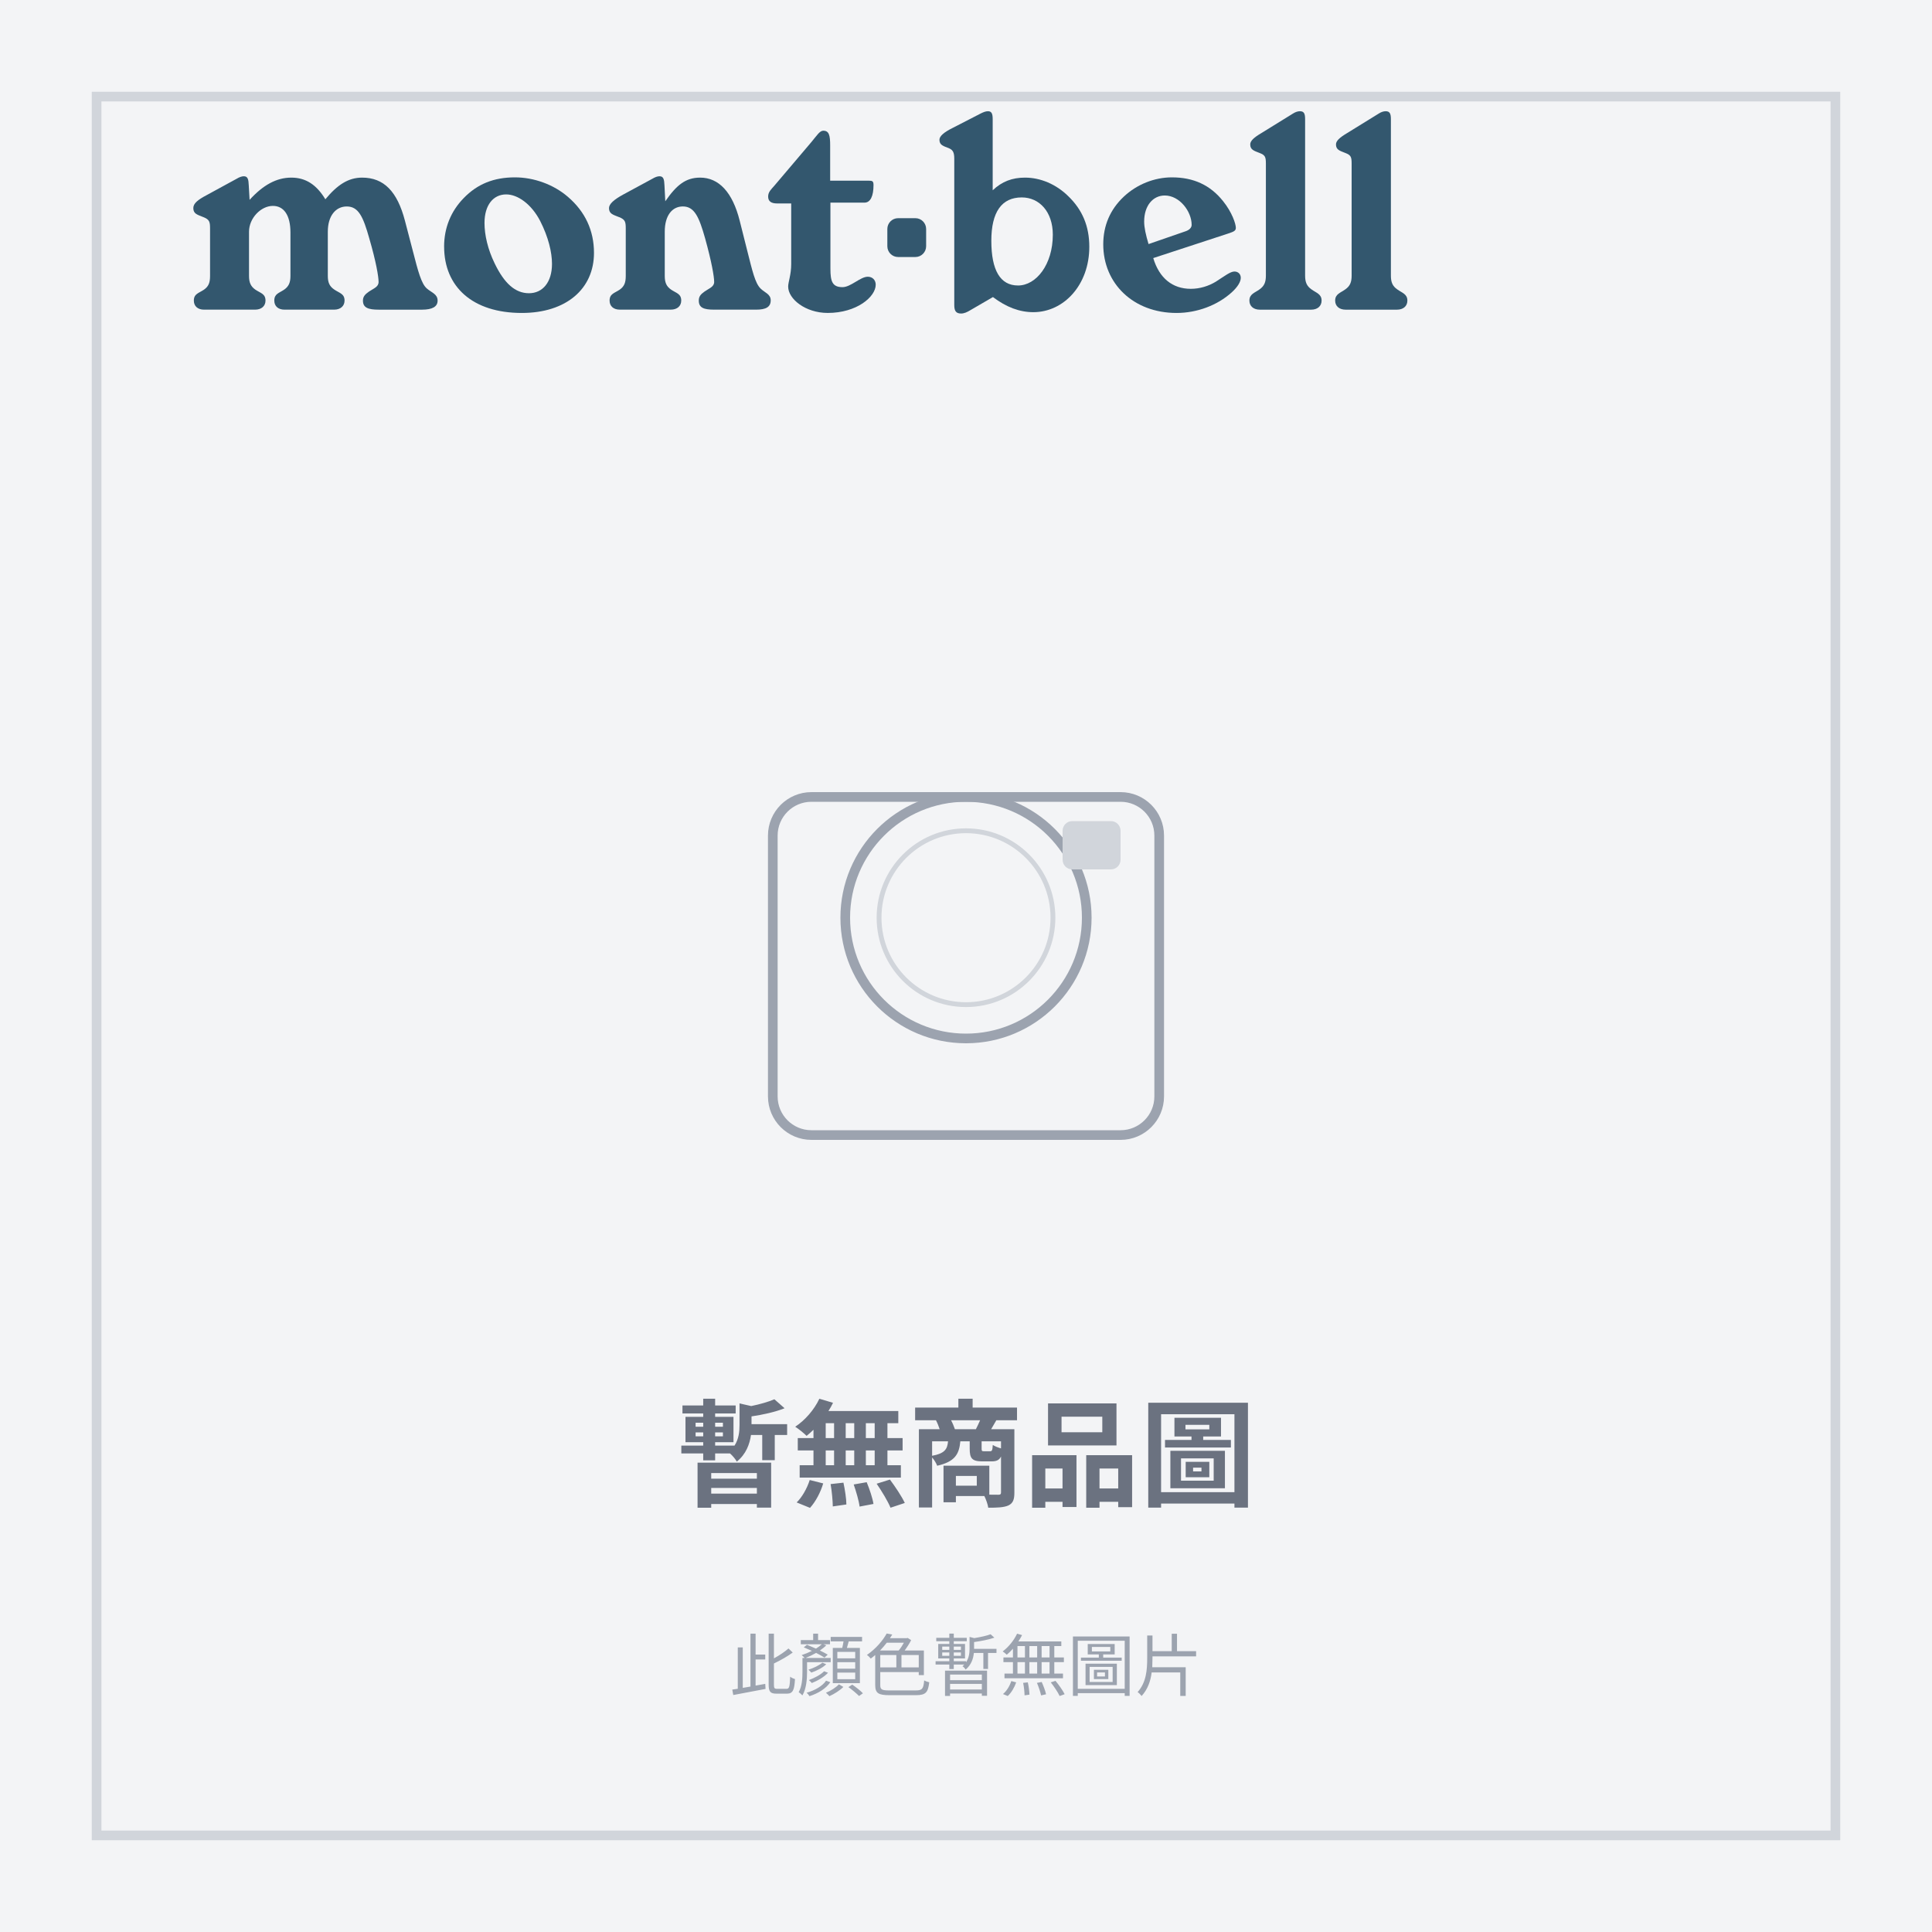
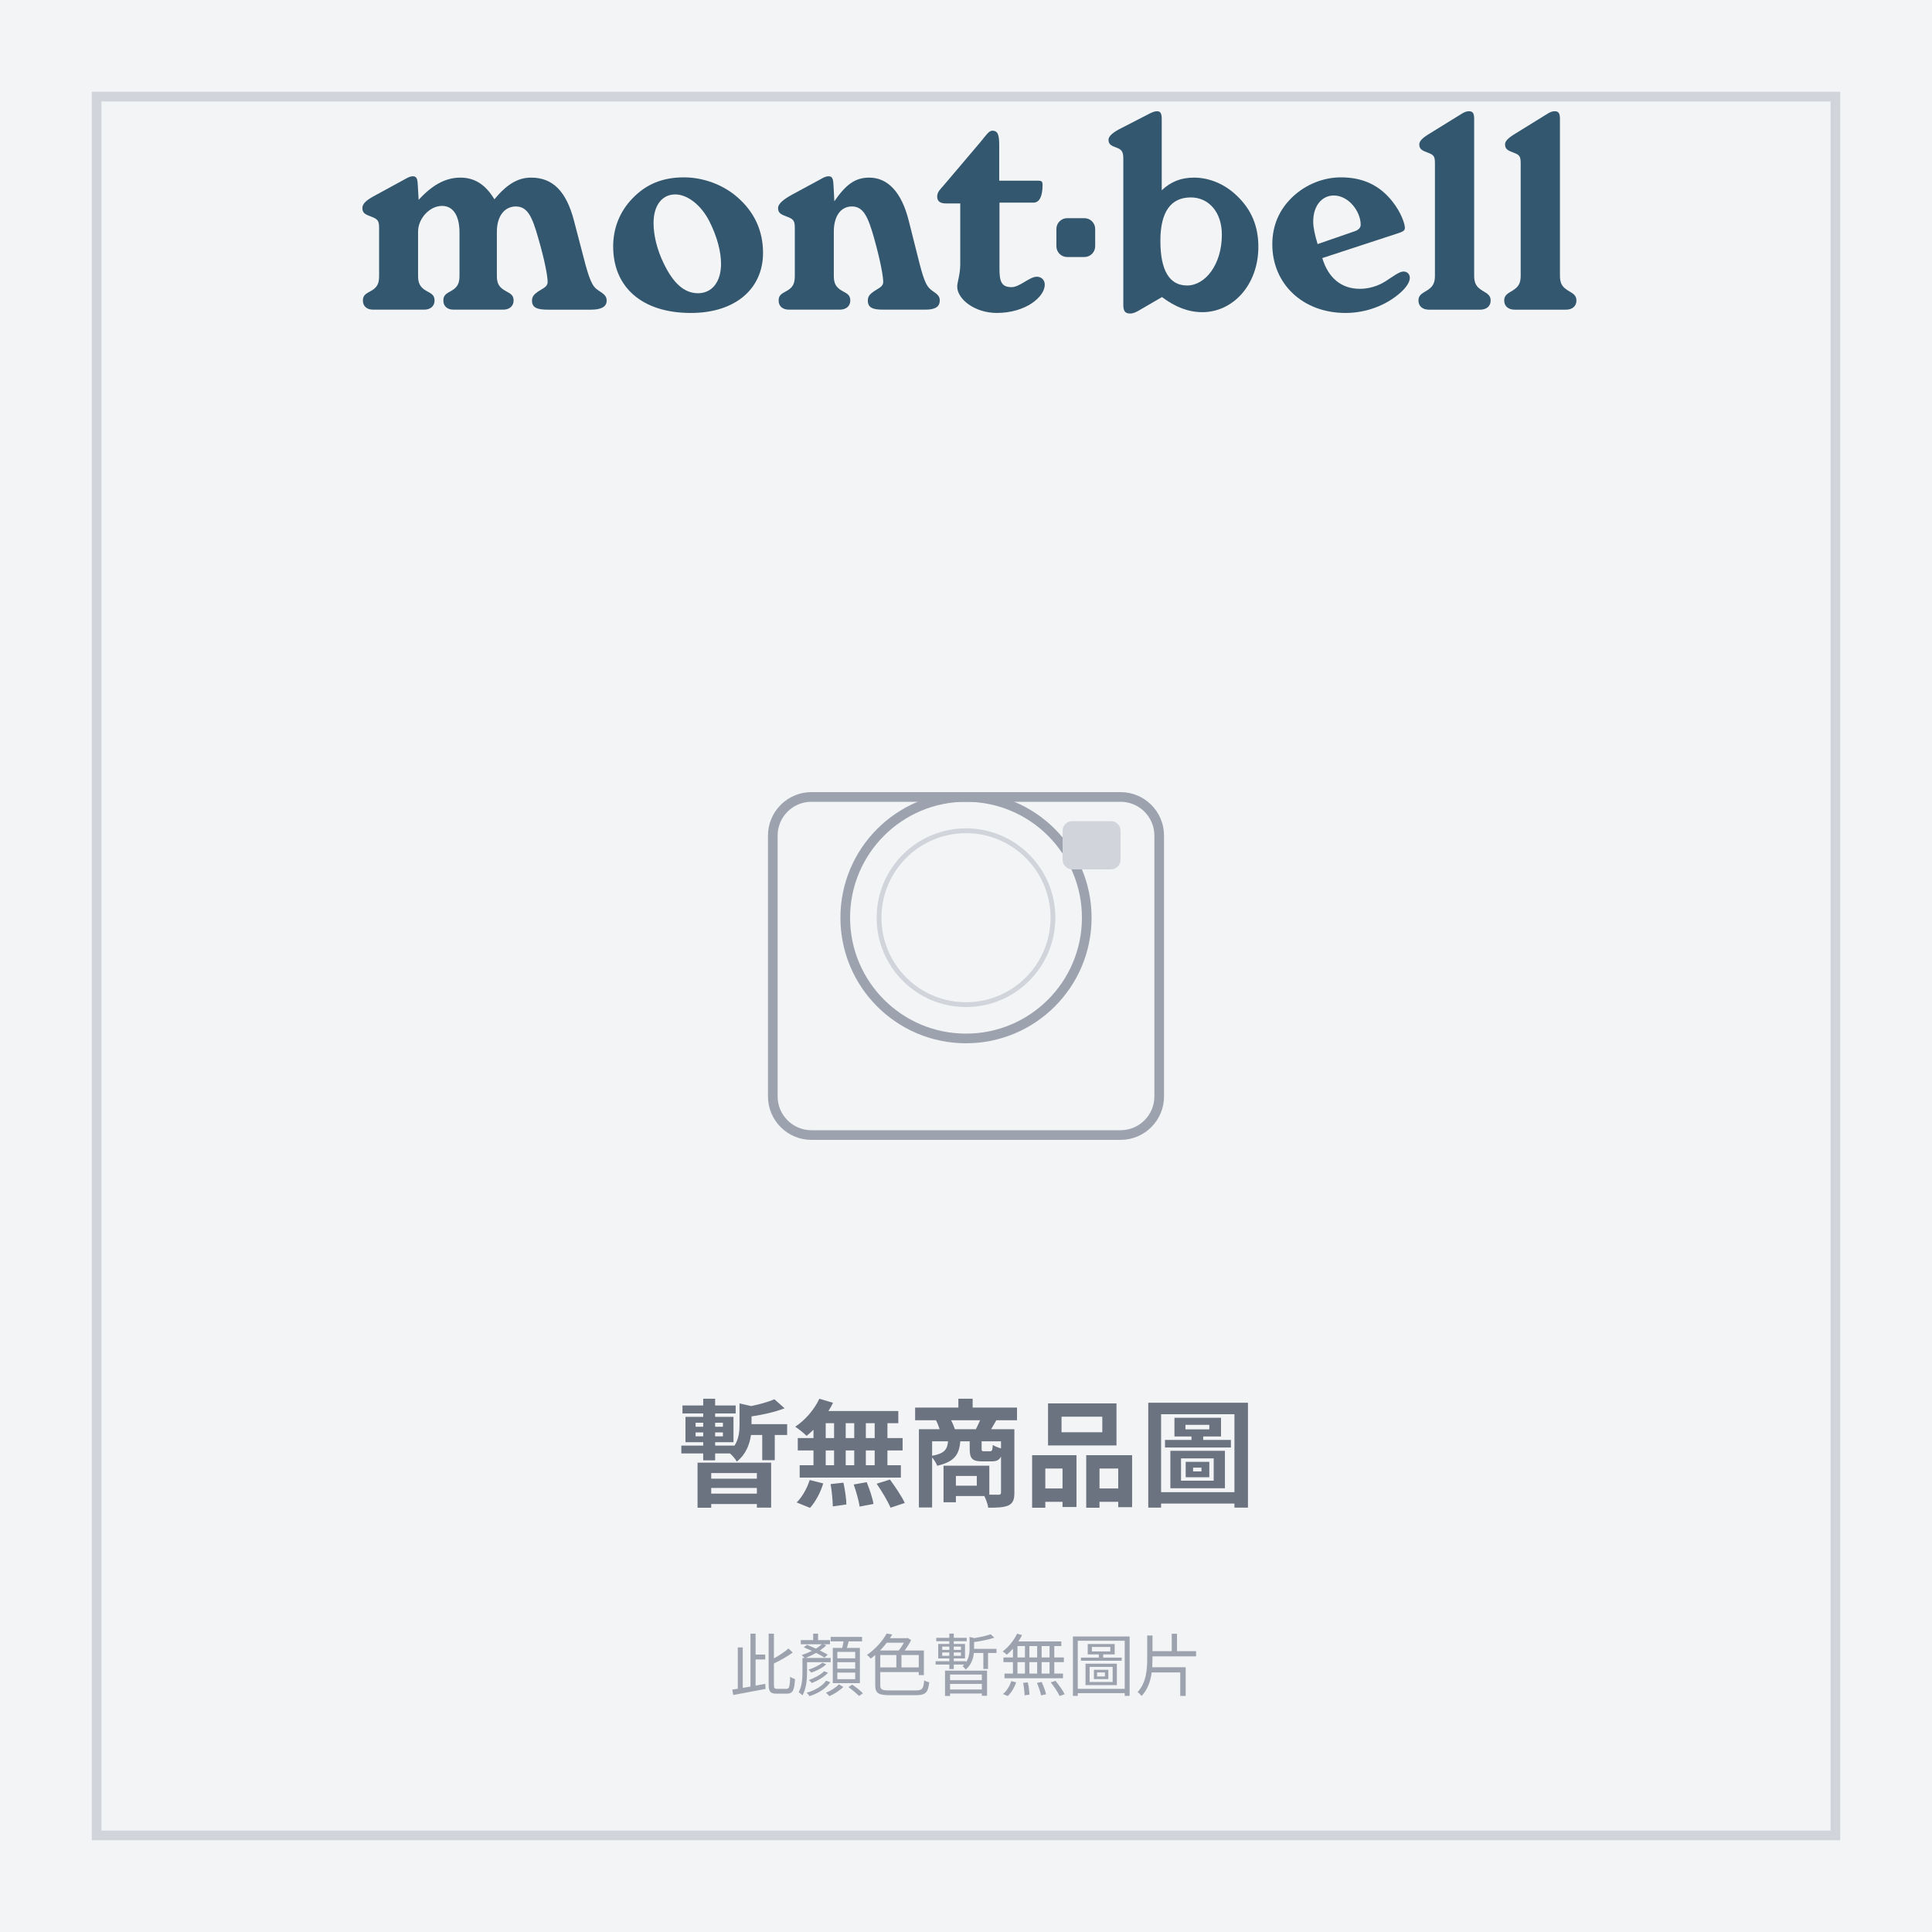
<svg xmlns="http://www.w3.org/2000/svg" viewBox="0 0 400 400" width="400" height="400">
  <rect width="400" height="400" fill="#f3f4f6" />
  <rect x="20" y="20" width="360" height="360" fill="none" stroke="#d1d5db" stroke-width="2" />
-   <g transform="translate(35, 18) scale(3.8)">
+   <g transform="translate(70, 18) scale(3.8)">
    <g transform="translate(-52.90485,-83.73059)">
      <path style="fill:#33576e;fill-opacity:1;fill-rule:nonzero;stroke:none;stroke-width:0.611" d="m 93.567,92.997 c 0.325,0 0.587,-0.265 0.587,-0.589 v -0.938 c 0,-0.325 -0.262,-0.589 -0.587,-0.589 h -0.94 c -0.325,0 -0.587,0.265 -0.587,0.589 v 0.938 c 0,0.325 0.262,0.589 0.587,0.589 z m 0,0" />
      <path style="fill:#33576e;fill-opacity:1;fill-rule:nonzero;stroke:none;stroke-width:0.611" d="m 54.781,90.826 c -0.329,-0.134 -0.554,-0.179 -0.554,-0.494 0,-0.253 0.239,-0.449 0.718,-0.702 l 1.644,-0.897 c 0.15,-0.091 0.284,-0.136 0.389,-0.136 0.224,0 0.255,0.179 0.27,0.494 l 0.045,0.792 c 0.733,-0.807 1.465,-1.212 2.272,-1.212 0.792,0 1.377,0.389 1.856,1.181 0.656,-0.792 1.255,-1.181 2.002,-1.181 1.184,0 1.916,0.749 2.334,2.348 l 0.434,1.661 c 0.284,1.107 0.463,1.78 0.761,2.033 0.255,0.224 0.585,0.301 0.585,0.659 0,0.329 -0.284,0.494 -0.852,0.494 H 64.338 c -0.585,0 -0.869,-0.105 -0.869,-0.494 0,-0.224 0.119,-0.344 0.329,-0.492 0.27,-0.181 0.523,-0.255 0.523,-0.525 0,-0.284 -0.134,-1.093 -0.508,-2.377 -0.329,-1.167 -0.582,-1.735 -1.227,-1.735 -0.597,0 -1.031,0.508 -1.031,1.374 v 2.408 c 0,0.36 0.091,0.57 0.358,0.749 0.284,0.193 0.554,0.224 0.554,0.597 0,0.284 -0.208,0.494 -0.568,0.494 h -2.706 c -0.344,0 -0.554,-0.193 -0.554,-0.494 0,-0.372 0.253,-0.403 0.539,-0.597 0.253,-0.179 0.341,-0.389 0.341,-0.749 v -2.362 c 0,-0.943 -0.358,-1.451 -0.957,-1.451 -0.656,0 -1.3,0.673 -1.3,1.405 v 2.408 c 0,0.36 0.091,0.57 0.344,0.749 0.284,0.193 0.554,0.224 0.554,0.597 0,0.301 -0.224,0.494 -0.568,0.494 h -2.782 c -0.344,0 -0.554,-0.193 -0.554,-0.494 0,-0.372 0.27,-0.403 0.554,-0.597 0.255,-0.179 0.329,-0.389 0.329,-0.749 v -2.572 c 0,-0.372 -0.029,-0.494 -0.358,-0.628" />
      <path style="fill:#33576e;fill-opacity:1;fill-rule:nonzero;stroke:none;stroke-width:0.611" d="m 67.891,92.427 c 0,-1.002 0.36,-1.914 1.062,-2.634 0.749,-0.776 1.646,-1.136 2.797,-1.136 1.033,0 2.109,0.389 2.887,1.062 0.943,0.809 1.42,1.84 1.42,3.052 0,1.959 -1.51,3.274 -3.932,3.274 -2.677,0 -4.233,-1.42 -4.233,-3.617 m 2.751,0.912 c 0.525,1.093 1.124,1.63 1.871,1.63 0.747,0 1.255,-0.599 1.255,-1.599 0,-0.63 -0.193,-1.451 -0.642,-2.334 -0.48,-0.928 -1.227,-1.451 -1.854,-1.451 -0.704,0 -1.181,0.582 -1.181,1.556 0,0.656 0.179,1.434 0.551,2.198" />
      <path style="fill:#33576e;fill-opacity:1;fill-rule:nonzero;stroke:none;stroke-width:0.611" d="m 77.429,90.826 c -0.329,-0.134 -0.554,-0.179 -0.554,-0.494 0,-0.224 0.27,-0.463 0.764,-0.733 l 1.599,-0.866 c 0.15,-0.091 0.284,-0.136 0.389,-0.136 0.224,0 0.255,0.179 0.27,0.494 l 0.045,0.869 c 0.613,-0.883 1.107,-1.289 1.899,-1.289 1.017,0 1.766,0.795 2.155,2.348 l 0.418,1.661 c 0.27,1.062 0.418,1.735 0.718,2.033 0.224,0.224 0.554,0.301 0.554,0.644 0,0.36 -0.255,0.508 -0.795,0.508 h -2.286 c -0.57,0 -0.838,-0.105 -0.838,-0.494 0,-0.224 0.105,-0.344 0.313,-0.492 0.255,-0.181 0.525,-0.255 0.525,-0.525 0,-0.284 -0.136,-1.093 -0.494,-2.377 -0.329,-1.167 -0.585,-1.735 -1.212,-1.735 -0.582,0 -0.986,0.492 -0.986,1.374 v 2.408 c 0,0.36 0.088,0.57 0.344,0.749 0.284,0.193 0.554,0.224 0.554,0.597 0,0.301 -0.224,0.494 -0.568,0.494 h -2.782 c -0.344,0 -0.554,-0.193 -0.554,-0.494 0,-0.372 0.27,-0.403 0.554,-0.597 0.253,-0.179 0.327,-0.389 0.327,-0.749 v -2.572 c 0,-0.372 -0.029,-0.494 -0.358,-0.628" />
      <path style="fill:#33576e;fill-opacity:1;fill-rule:nonzero;stroke:none;stroke-width:0.611" d="m 86.038,90.079 c -0.329,0 -0.492,-0.119 -0.492,-0.375 0,-0.253 0.162,-0.389 0.344,-0.599 l 2.004,-2.362 c 0.313,-0.375 0.463,-0.628 0.656,-0.628 0.315,0 0.375,0.253 0.375,0.807 v 1.916 h 2.109 c 0.193,0 0.253,0.029 0.253,0.239 0,0.597 -0.165,0.957 -0.492,0.957 h -1.856 v 3.603 c 0,0.69 0.105,1.002 0.659,1.002 0.449,0 0.971,-0.568 1.377,-0.568 0.253,0 0.432,0.179 0.432,0.434 0,0.659 -1.031,1.539 -2.615,1.539 -1.212,0 -2.155,-0.761 -2.155,-1.434 0,-0.255 0.165,-0.644 0.165,-1.227 v -3.305 z m 0,0" />
      <path style="fill:#33576e;fill-opacity:1;fill-rule:nonzero;stroke:none;stroke-width:0.611" d="m 95.402,87.072 c -0.298,-0.119 -0.523,-0.165 -0.523,-0.463 0,-0.196 0.239,-0.406 0.718,-0.644 l 1.539,-0.792 c 0.15,-0.074 0.27,-0.119 0.389,-0.119 0.196,0 0.255,0.134 0.255,0.434 v 3.873 c 0.508,-0.48 1.062,-0.69 1.763,-0.69 0.838,0 1.692,0.36 2.348,1.005 0.778,0.747 1.153,1.644 1.153,2.766 0,2.078 -1.391,3.56 -3.05,3.56 -0.749,0 -1.468,-0.27 -2.2,-0.823 l -1.212,0.704 c -0.193,0.119 -0.358,0.193 -0.523,0.193 -0.284,0 -0.372,-0.15 -0.372,-0.463 v -7.972 c 0,-0.344 -0.076,-0.477 -0.286,-0.568 m 3.756,7.476 c 1,0 1.899,-1.15 1.899,-2.766 0,-1.255 -0.735,-2.033 -1.692,-2.033 -1.091,0 -1.658,0.792 -1.658,2.362 0,1.615 0.492,2.436 1.451,2.436" />
      <path style="fill:#33576e;fill-opacity:1;fill-rule:nonzero;stroke:none;stroke-width:0.611" d="m 108.574,94.73 c 0.494,0 0.971,-0.15 1.363,-0.389 0.492,-0.315 0.792,-0.554 1.014,-0.554 0.196,0 0.346,0.134 0.346,0.344 0,0.21 -0.165,0.494 -0.494,0.792 -0.778,0.704 -1.885,1.122 -3.007,1.122 -2.348,0 -3.992,-1.599 -3.992,-3.737 0,-1.019 0.372,-1.899 1.122,-2.603 0.718,-0.673 1.675,-1.048 2.618,-1.048 1.181,0 2.093,0.42 2.794,1.303 0.48,0.597 0.69,1.227 0.69,1.448 0,0.165 -0.119,0.21 -0.434,0.315 l -4.066,1.332 c 0.327,1.091 1.045,1.675 2.047,1.675 m -0.313,-3.126 c 0.239,-0.074 0.358,-0.21 0.358,-0.358 0,-0.735 -0.659,-1.601 -1.465,-1.601 -0.644,0 -1.122,0.554 -1.122,1.42 0,0.329 0.088,0.718 0.239,1.227 z m 0,0" />
      <path style="fill:#33576e;fill-opacity:1;fill-rule:nonzero;stroke:none;stroke-width:0.611" d="m 112.32,87.328 c -0.315,-0.122 -0.508,-0.181 -0.508,-0.465 0,-0.193 0.193,-0.372 0.599,-0.613 l 1.718,-1.062 c 0.136,-0.088 0.27,-0.134 0.389,-0.134 0.227,0 0.284,0.134 0.284,0.432 v 8.526 c 0,0.358 0.091,0.568 0.344,0.747 0.27,0.196 0.554,0.255 0.554,0.613 0,0.301 -0.224,0.494 -0.568,0.494 h -2.797 c -0.344,0 -0.568,-0.193 -0.568,-0.494 0,-0.358 0.284,-0.418 0.554,-0.613 0.253,-0.179 0.344,-0.389 0.344,-0.747 v -6.102 c 0,-0.375 -0.045,-0.465 -0.344,-0.582" />
      <path style="fill:#33576e;fill-opacity:1;fill-rule:nonzero;stroke:none;stroke-width:0.611" d="m 116.992,87.328 c -0.313,-0.122 -0.508,-0.181 -0.508,-0.465 0,-0.193 0.196,-0.372 0.599,-0.613 l 1.72,-1.062 c 0.134,-0.088 0.267,-0.134 0.389,-0.134 0.224,0 0.284,0.134 0.284,0.432 v 8.526 c 0,0.358 0.088,0.568 0.344,0.747 0.27,0.196 0.554,0.255 0.554,0.613 0,0.301 -0.224,0.494 -0.568,0.494 h -2.797 c -0.346,0 -0.57,-0.193 -0.57,-0.494 0,-0.358 0.284,-0.418 0.554,-0.613 0.255,-0.179 0.344,-0.389 0.344,-0.747 v -6.102 c 0,-0.375 -0.045,-0.465 -0.344,-0.582" />
    </g>
  </g>
  <g transform="translate(200, 200)">
    <rect x="-40" y="-35" width="80" height="70" rx="8" fill="none" stroke="#9ca3af" stroke-width="2" />
    <circle cx="0" cy="-10" r="25" fill="none" stroke="#9ca3af" stroke-width="2" />
    <circle cx="0" cy="-10" r="18" fill="none" stroke="#d1d5db" stroke-width="1" />
    <rect x="20" y="-30" width="12" height="10" rx="2" fill="#d1d5db" />
  </g>
  <text x="200" y="310" font-family="Arial, sans-serif" font-size="24" font-weight="bold" text-anchor="middle" fill="#6b7280">暫無商品圖</text>
  <text x="200" y="350" font-family="Arial, sans-serif" font-size="14" text-anchor="middle" fill="#9ca3af">此顏色暫無圖片</text>
</svg>
